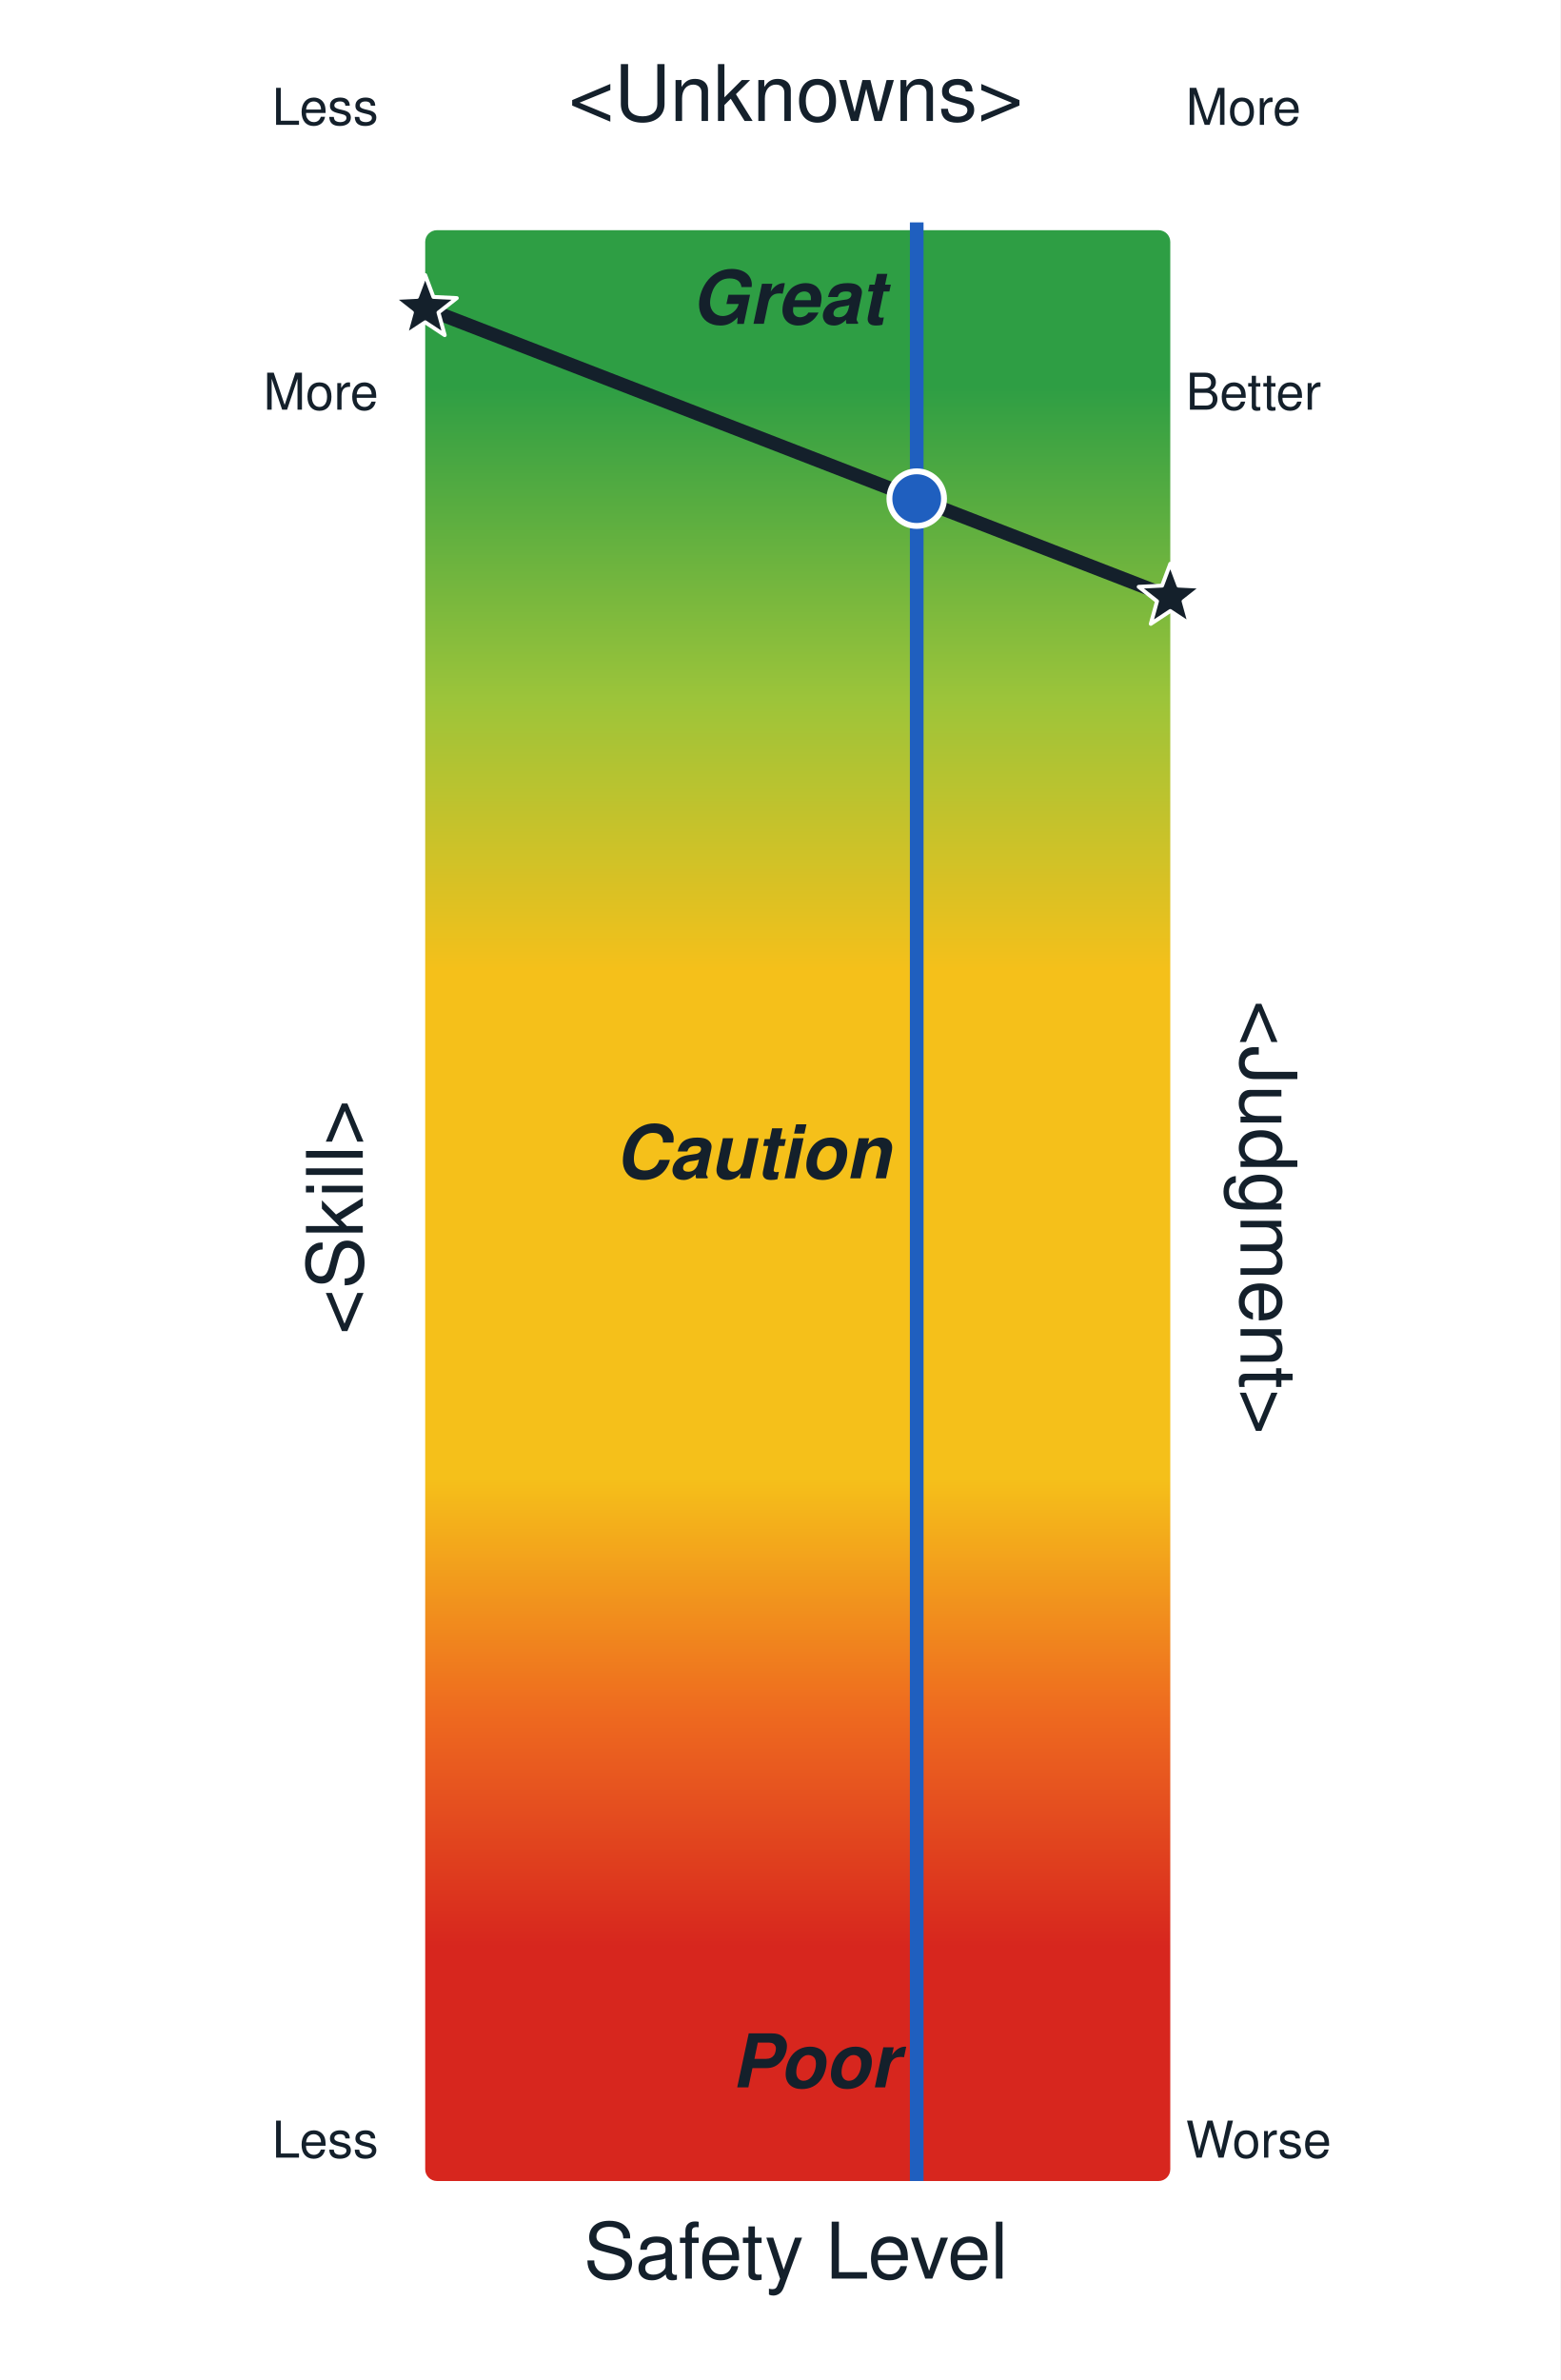
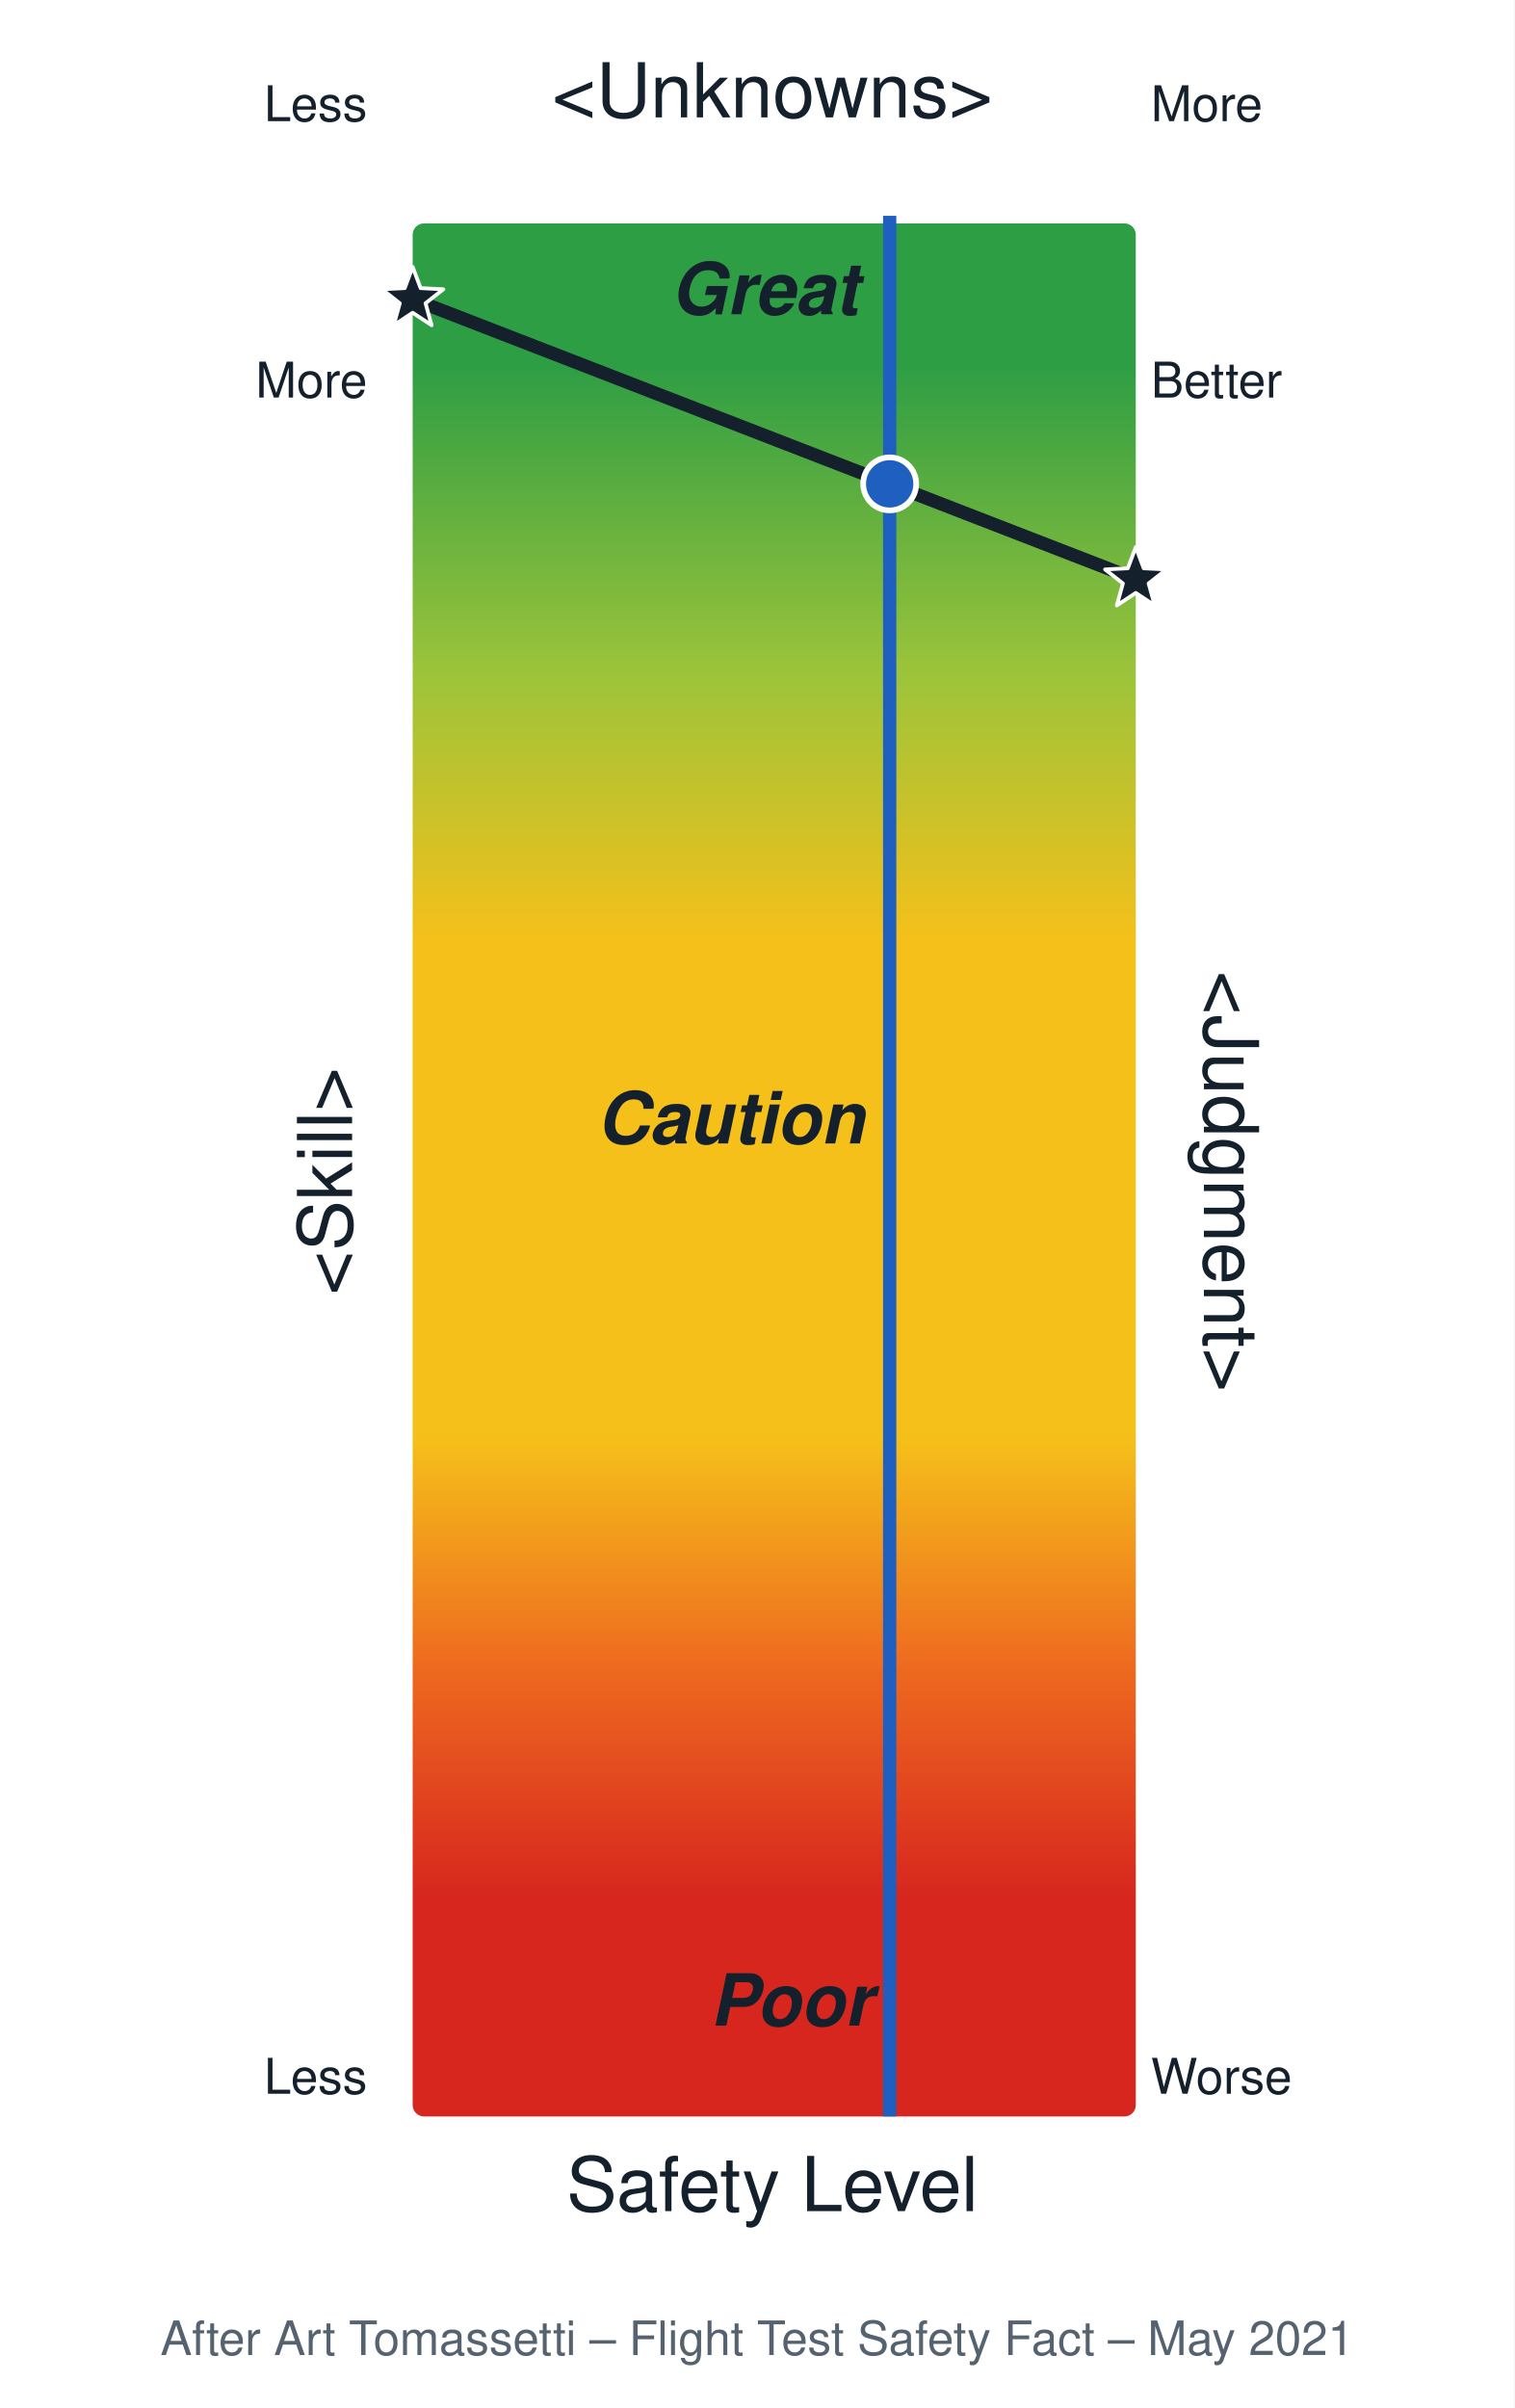
- <svg xmlns="http://www.w3.org/2000/svg" viewBox="0 0 400 610" width="400" height="610" role="img" aria-labelledby="t d">
+ <svg xmlns="http://www.w3.org/2000/svg" viewBox="0 0 400 636" width="400" height="636" role="img" aria-labelledby="t d">
  <defs>
    <linearGradient id="safety" x2="0" y2="1">
      <stop offset="0" stop-color="#2e9e44" />
      <stop offset=".08" stop-color="#2e9e44" />
      <stop offset=".24" stop-color="#9cc43a" />
      <stop offset=".38" stop-color="#f5c01a" />
      <stop offset=".64" stop-color="#f5c01a" />
      <stop offset=".76" stop-color="#ee6a1f" />
      <stop offset=".88" stop-color="#d7261e" />
      <stop offset="1" stop-color="#d7261e" />
    </linearGradient>
    <path id="star" d="M0.0 -8.5L2.1 -2.9L8.1 -2.6L3.4 1.1L5.0 6.9L0.0 3.6L-5.0 6.9L-3.4 1.1L-8.1 -2.6L-2.1 -2.9Z" fill="#14202b" stroke="#ffffff" stroke-width="1" stroke-linejoin="round" />
  </defs>
-   <rect width="400" height="610" fill="#ffffff" />
+   <rect width="400" height="636" fill="#ffffff" />
  <rect x="109" y="59" width="191" height="500" rx="3" fill="url(#safety)" />
  <g font-family="'IBM Plex Sans', system-ui, -apple-system, 'Segoe UI', Helvetica, Arial, sans-serif" fill="#14202b">
    <g font-size="20" font-weight="500" text-anchor="middle">
      <text x="204" y="31">&lt;Unknowns&gt;</text>
      <text x="204" y="584">Safety Level</text>
      <text transform="translate(93 312) rotate(-90)">&lt;Skill&gt;</text>
      <text transform="translate(318 312) rotate(90)">&lt;Judgment&gt;</text>
    </g>
    <g font-size="13">
      <g text-anchor="end">
        <text x="97" y="32">Less</text>
        <text x="97" y="105">More</text>
        <text x="97" y="553">Less</text>
      </g>
      <text x="304" y="32">More</text>
      <text x="304" y="105">Better</text>
      <text x="304" y="553">Worse</text>
    </g>
+     <text x="200" y="622" font-size="12.5" fill="#55626f" text-anchor="middle">After Art Tomassetti – Flight Test Safety Fact – May 2021</text>
    <g font-size="19" font-weight="600" font-style="italic" text-anchor="middle">
      <text x="202" y="83">Great</text>
      <text x="193" y="302">Caution</text>
      <text x="209" y="535">Poor</text>
    </g>
  </g>
  <line x1="235" y1="57" x2="235" y2="559" stroke="#1f5fbf" stroke-width="3.5" />
  <line x1="109" y1="79" x2="300" y2="153" stroke="#14202b" stroke-width="3.5" stroke-linecap="round" />
  <use href="#star" x="109" y="79" />
  <use href="#star" x="300" y="153" />
  <circle cx="235" cy="127.8" r="7" fill="#1f5fbf" stroke="#ffffff" stroke-width="1.5" />
</svg>
